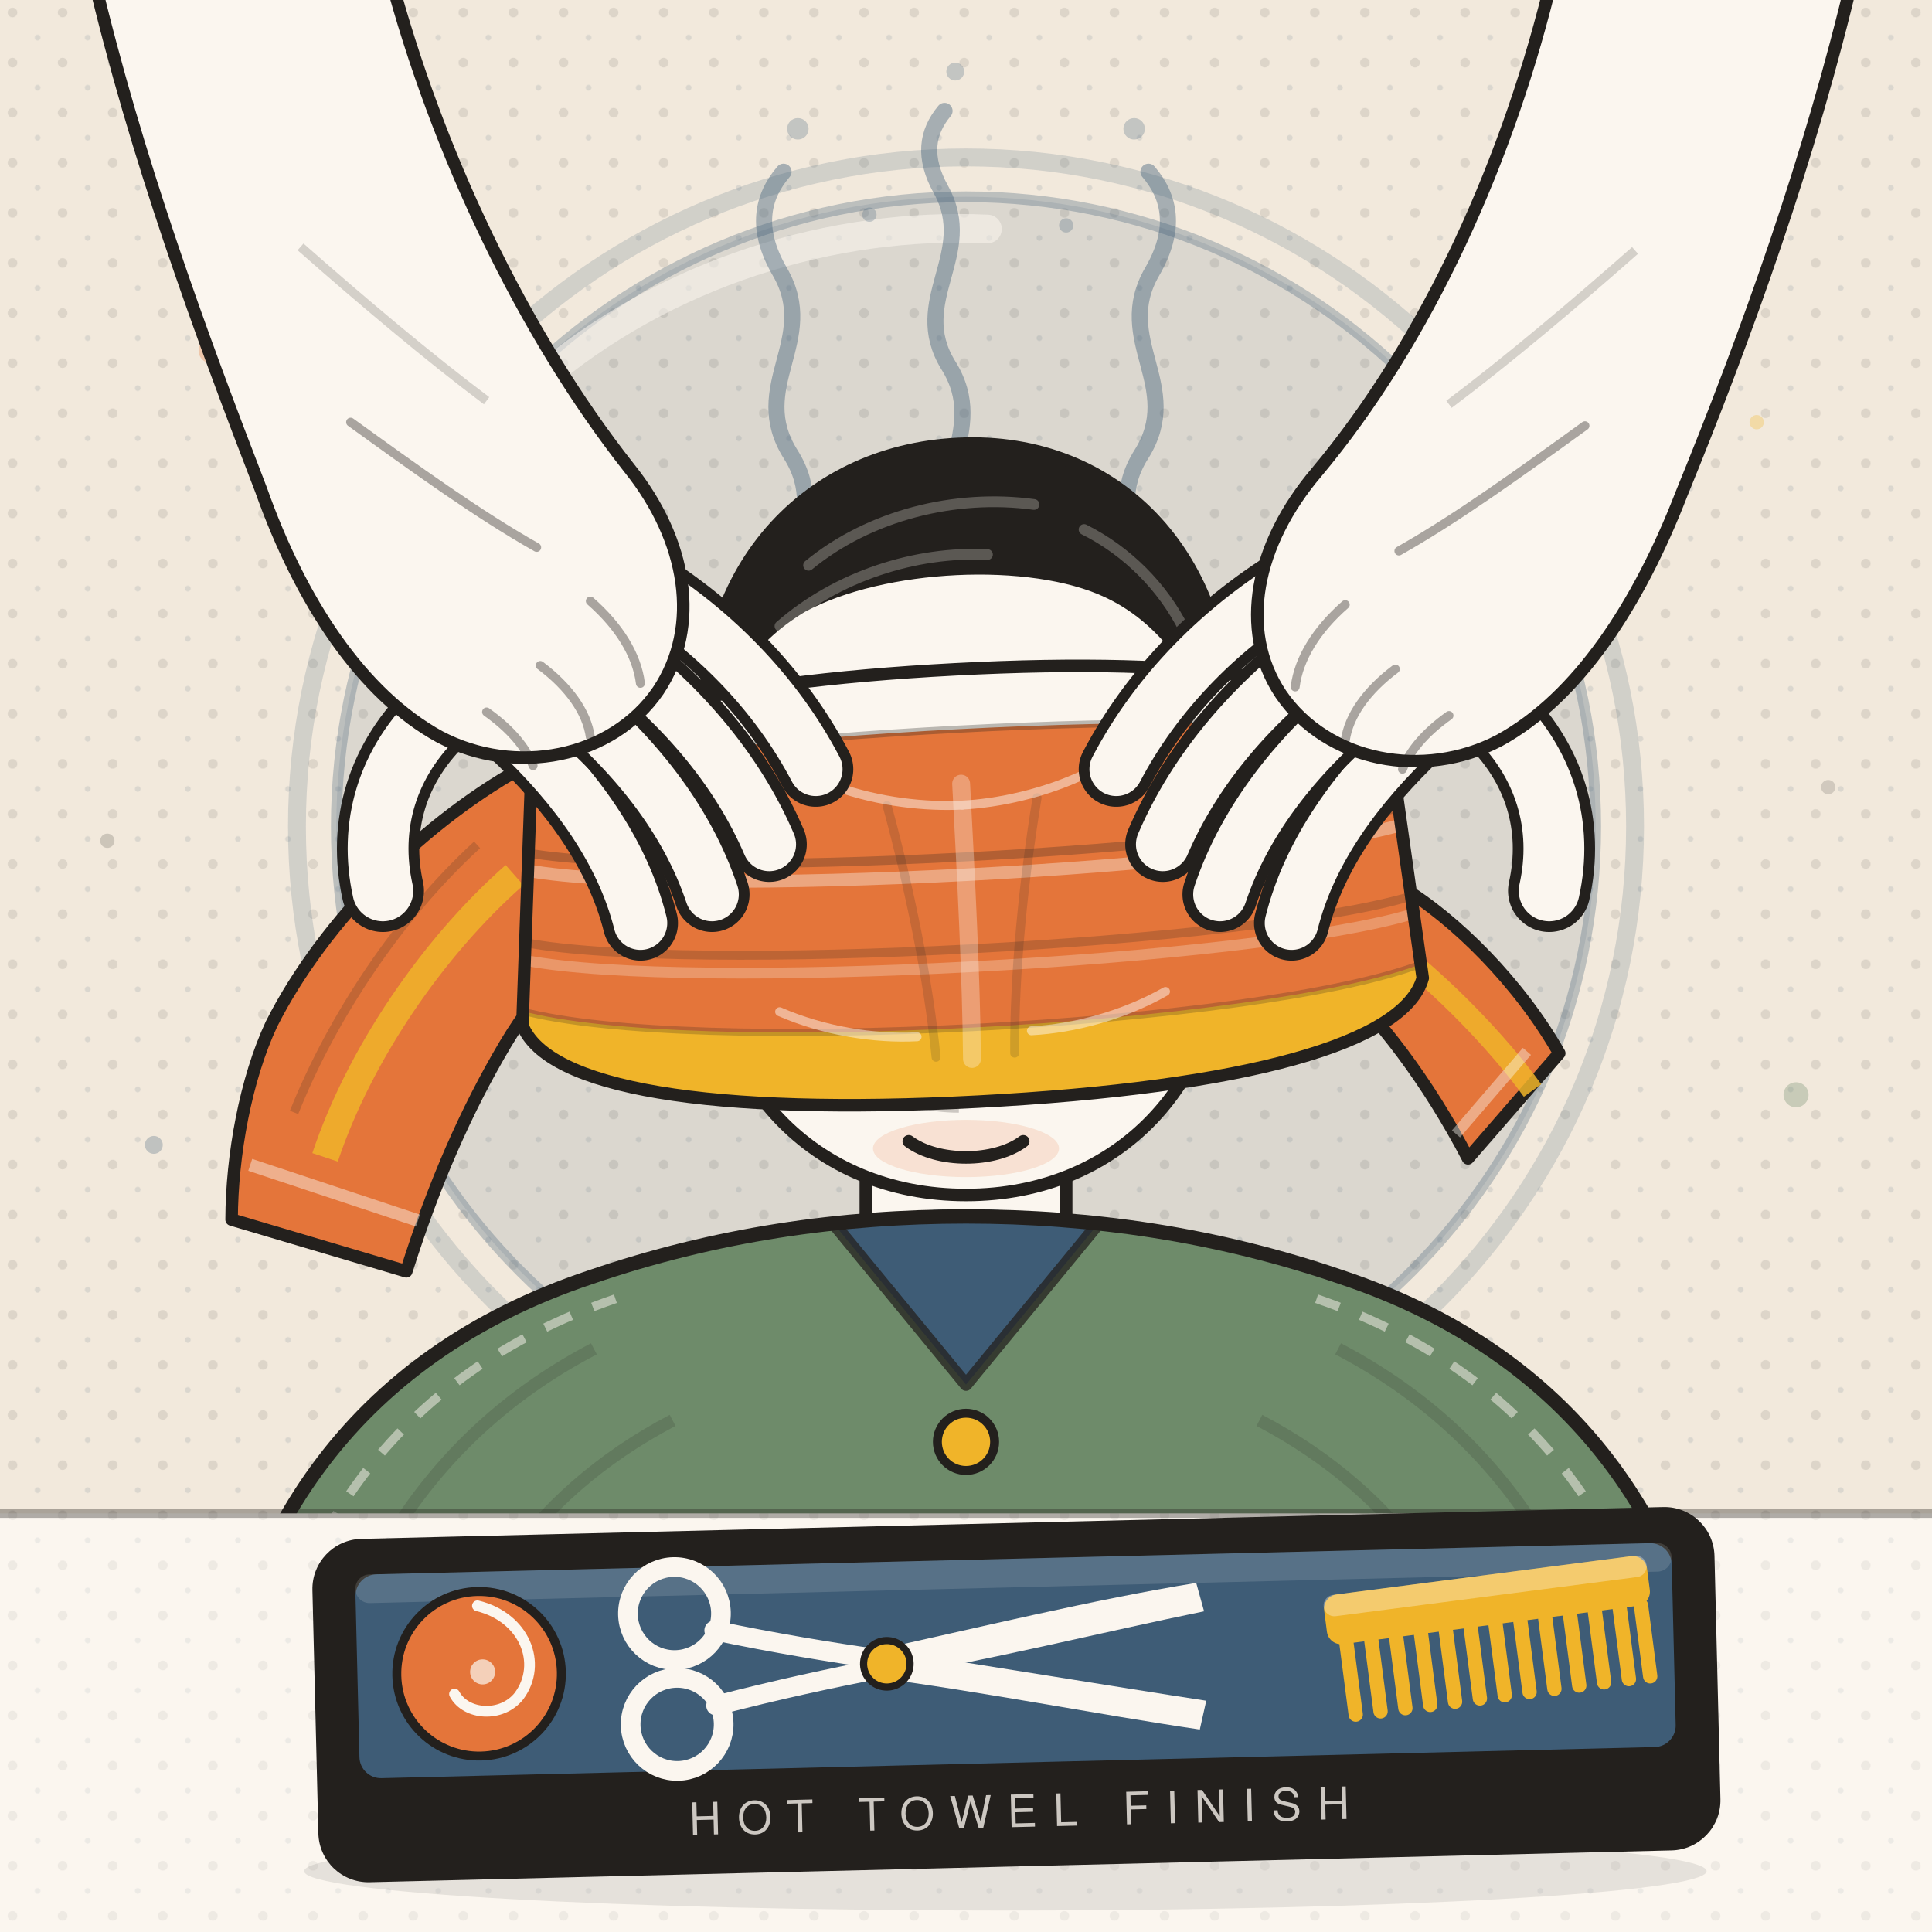
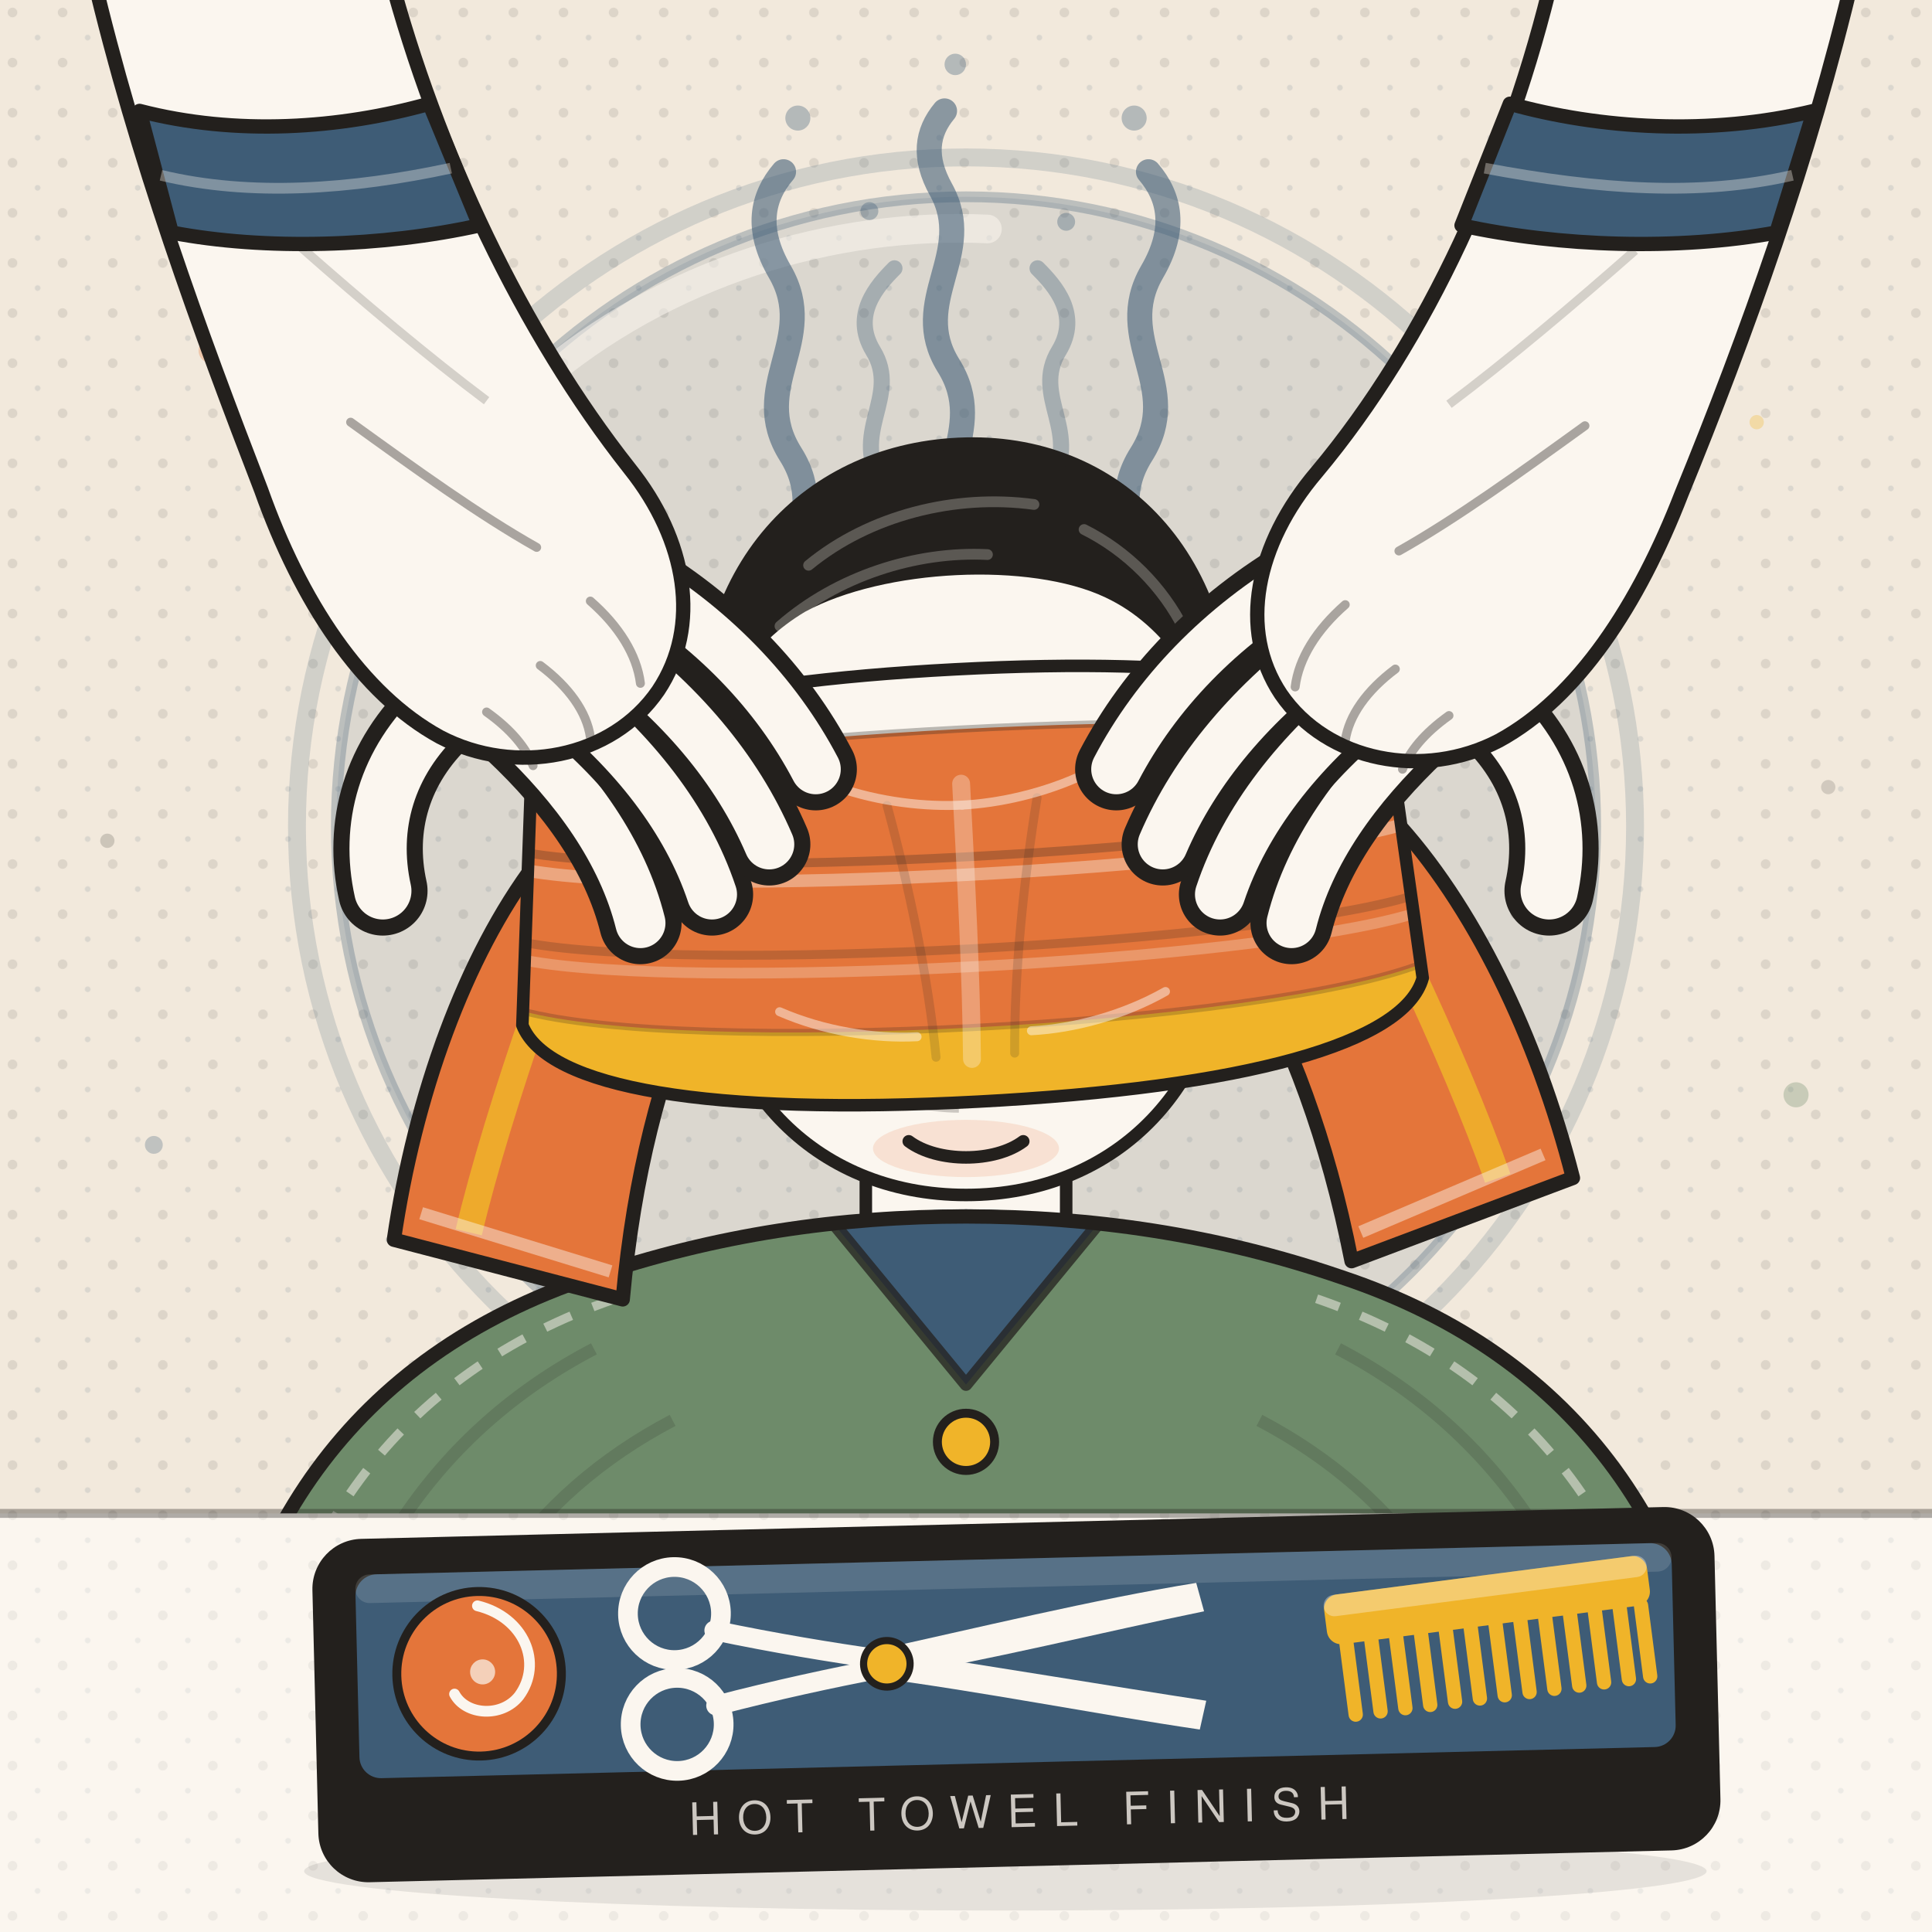
<svg xmlns="http://www.w3.org/2000/svg" viewBox="0 0 1080 1080">
  <defs>
    <pattern id="riso" width="28" height="28" patternUnits="userSpaceOnUse">
      <circle cx="7" cy="7" r="2.7" fill="#23201D" opacity="0.10" />
      <circle cx="21" cy="21" r="1.6" fill="#3E5C76" opacity="0.13" />
    </pattern>
  </defs>
  <rect x="0" y="0" width="1080" height="1080" fill="#F2E9DC" />
  <rect x="0" y="0" width="1080" height="1080" fill="url(#riso)" />
  <circle cx="540" cy="462" r="352" fill="#3E5C76" opacity="0.13" />
  <circle cx="540" cy="462" r="352" fill="none" stroke="#3E5C76" stroke-width="6" opacity="0.30" />
  <circle cx="540" cy="462" r="374" fill="none" stroke="#3E5C76" stroke-width="10" opacity="0.18" />
  <path d="M 300 214 C 372 152 466 124 552 128" fill="none" stroke="#FBF6EF" stroke-width="16" stroke-linecap="round" opacity="0.55" />
  <circle cx="118" cy="196" r="7" fill="#E4753A" opacity="0.30" />
  <circle cx="152" cy="248" r="4" fill="#E4753A" opacity="0.24" />
  <circle cx="944" cy="176" r="6" fill="#F0B429" opacity="0.40" />
  <circle cx="982" cy="236" r="4" fill="#F0B429" opacity="0.30" />
  <circle cx="86" cy="640" r="5" fill="#3E5C76" opacity="0.28" />
  <circle cx="1004" cy="612" r="7" fill="#6E8B6A" opacity="0.32" />
  <circle cx="60" cy="470" r="4" fill="#23201D" opacity="0.18" />
  <circle cx="1022" cy="440" r="4" fill="#23201D" opacity="0.16" />
-   <g fill="none" stroke="#3E5C76" stroke-width="9" stroke-linecap="round" opacity="0.42">
+   <g fill="none" stroke="#3E5C76" stroke-width="14" stroke-linecap="round" opacity="0.58">
    <path d="M 452 356 C 426 318 466 292 442 254 C 418 216 458 190 436 152 C 422 128 426 110 438 96" />
    <path d="M 540 306 C 514 268 554 242 530 204 C 508 168 546 142 526 106 C 516 88 518 74 528 62" />
    <path d="M 628 356 C 654 318 614 292 638 254 C 662 216 622 190 644 152 C 658 128 654 110 642 96" />
  </g>
-   <g fill="#3E5C76" opacity="0.26">
-     <circle cx="446" cy="72" r="6" />
-     <circle cx="534" cy="40" r="5" />
-     <circle cx="634" cy="72" r="6" />
-     <circle cx="486" cy="120" r="4" />
-     <circle cx="596" cy="126" r="4" />
+   <g fill="none" stroke="#3E5C76" stroke-width="9" stroke-linecap="round" opacity="0.34">
+     <path d="M 494 272 C 474 242 504 222 488 196 C 476 176 490 160 500 150" />
+     <path d="M 586 272 C 606 242 576 222 592 196 C 604 176 590 160 580 150" />
+   </g>
+   <g fill="#3E5C76" opacity="0.34">
+     <circle cx="446" cy="66" r="7" />
+     <circle cx="534" cy="36" r="6" />
+     <circle cx="634" cy="66" r="7" />
+     <circle cx="486" cy="118" r="5" />
+     <circle cx="596" cy="124" r="5" />
  </g>
  <path d="M 484 596 L 484 700 C 500 718 580 718 596 700 L 596 596 Z" fill="#FBF6EF" stroke="#23201D" stroke-width="7" stroke-linejoin="round" />
  <path d="M 486 640 C 512 664 566 664 594 642" fill="none" stroke="#23201D" stroke-width="5" opacity="0.28" />
  <path d="M 116 1004 C 126 860 198 758 330 714 C 400 690 470 680 540 680 C 610 680 680 690 750 714 C 882 758 954 860 964 1004 Z" fill="#6E8B6A" />
  <g fill="none" stroke="#23201D" stroke-width="7" opacity="0.16">
    <path d="M 172 990 C 190 880 244 800 332 754" />
    <path d="M 232 1004 C 248 906 296 836 376 794" />
    <path d="M 908 990 C 890 880 836 800 748 754" />
    <path d="M 848 1004 C 832 906 784 836 704 794" />
  </g>
  <path d="M 140 998 C 154 862 222 768 344 726" fill="none" stroke="#FBF6EF" stroke-width="5" stroke-dasharray="16 13" opacity="0.5" />
  <path d="M 940 998 C 926 862 858 768 736 726" fill="none" stroke="#FBF6EF" stroke-width="5" stroke-dasharray="16 13" opacity="0.5" />
  <path d="M 466 684 L 540 774 L 614 684 C 590 678 562 676 540 676 C 518 676 490 678 466 684 Z" fill="#3E5C76" />
  <path d="M 466 684 L 540 774 L 614 684" fill="none" stroke="#23201D" stroke-width="7" stroke-linejoin="round" opacity="0.75" />
  <circle cx="540" cy="806" r="16" fill="#F0B429" stroke="#23201D" stroke-width="5" />
  <path d="M 116 1004 C 126 860 198 758 330 714 C 400 690 470 680 540 680 C 610 680 680 690 750 714 C 882 758 954 860 964 1004" fill="none" stroke="#23201D" stroke-width="8" stroke-linejoin="round" />
  <path d="M 396 446 C 396 342 460 268 540 268 C 620 268 684 342 684 446 L 684 520 C 684 604 626 668 540 668 C 454 668 396 604 396 520 Z" fill="#FBF6EF" stroke="#23201D" stroke-width="7" />
  <ellipse cx="540" cy="642" rx="52" ry="16" fill="#E4753A" opacity="0.16" />
  <path d="M 508 638 C 524 650 556 650 572 638" fill="none" stroke="#23201D" stroke-width="7" stroke-linecap="round" />
  <path d="M 486 606 C 502 616 520 620 536 620" fill="none" stroke="#23201D" stroke-width="4" opacity="0.22" />
  <path d="M 394 424 C 386 318 452 250 540 248 C 628 246 694 316 686 424 C 672 384 652 350 618 334 C 576 314 494 318 450 342 C 420 360 404 386 394 424 Z" fill="#23201D" />
  <g fill="none" stroke="#FBF6EF" stroke-width="6" stroke-linecap="round" opacity="0.26">
    <path d="M 452 316 C 486 288 534 276 578 282" />
    <path d="M 436 350 C 468 322 512 308 552 310" />
    <path d="M 606 296 C 630 308 650 328 662 352" />
  </g>
  <path d="M 394 424 C 386 318 452 250 540 248 C 628 246 694 316 686 424" fill="none" stroke="#23201D" stroke-width="7" stroke-linecap="round" />
  <g transform="rotate(-3 540 490)">
-     <path d="M 300 414 C 240 442 180 496 148 552 C 132 582 122 624 120 660 L 216 694 C 234 646 254 606 278 570 C 290 552 296 548 300 540 Z" fill="#E4753A" stroke="#23201D" stroke-width="7" stroke-linejoin="round" />
-     <path d="M 288 476 C 240 514 196 572 174 628" fill="none" stroke="#F0B429" stroke-width="15" opacity="0.85" />
-     <path d="M 268 458 C 222 496 182 550 158 602" fill="none" stroke="#23201D" stroke-width="5" opacity="0.18" />
-     <path d="M 132 630 L 224 666" fill="none" stroke="#FBF6EF" stroke-width="7" opacity="0.45" />
-     <path d="M 782 508 C 812 528 846 566 866 606 L 812 662 C 792 618 766 580 742 556 Z" fill="#E4753A" stroke="#23201D" stroke-width="7" stroke-linejoin="round" />
-     <path d="M 776 542 C 802 564 832 598 850 626" fill="none" stroke="#F0B429" stroke-width="12" opacity="0.85" />
-     <path d="M 848 604 L 806 648" fill="none" stroke="#FBF6EF" stroke-width="6" opacity="0.42" />
+     <path d="M 300 470 C 258 520 226 596 210 676 L 336 716 C 346 646 364 592 386 546 Z" fill="#E4753A" stroke="#23201D" stroke-width="8" stroke-linejoin="round" />
+     <path d="M 296 552 C 278 596 262 640 252 674" fill="none" stroke="#F0B429" stroke-width="15" opacity="0.85" />
+     <path d="M 226 662 L 330 700" fill="none" stroke="#FBF6EF" stroke-width="7" opacity="0.45" />
+     <path d="M 780 470 C 822 520 854 596 870 676 L 744 716 C 734 646 716 592 694 546 Z" fill="#E4753A" stroke="#23201D" stroke-width="8" stroke-linejoin="round" />
+     <path d="M 784 552 C 802 596 818 640 828 674" fill="none" stroke="#F0B429" stroke-width="15" opacity="0.85" />
+     <path d="M 854 662 L 750 700" fill="none" stroke="#FBF6EF" stroke-width="7" opacity="0.45" />
    <path d="M 300 424 C 316 392 400 374 540 374 C 680 374 764 392 780 424 L 792 560 C 780 596 690 616 540 616 C 390 616 300 596 288 560 Z" fill="#E4753A" />
    <path d="M 288 552 C 380 582 700 582 792 552 L 792 560 C 780 596 690 616 540 616 C 390 616 300 596 288 560 Z" fill="#F0B429" />
    <path d="M 288 552 C 380 582 700 582 792 552" fill="none" stroke="#23201D" stroke-width="4" opacity="0.22" />
    <path d="M 300 424 C 316 392 400 374 540 374 C 680 374 764 392 780 424 C 700 402 380 402 300 424 Z" fill="#FBF6EF" />
    <path d="M 300 424 C 380 402 700 402 780 424" fill="none" stroke="#23201D" stroke-width="4" opacity="0.30" />
    <path d="M 296 464 C 384 484 696 484 784 464" fill="none" stroke="#23201D" stroke-width="5" opacity="0.26" />
    <path d="M 296 474 C 384 494 696 494 784 474" fill="none" stroke="#FBF6EF" stroke-width="7" opacity="0.38" />
    <path d="M 292 514 C 382 536 698 536 788 514" fill="none" stroke="#23201D" stroke-width="5" opacity="0.20" />
    <path d="M 292 524 C 382 546 698 546 788 524" fill="none" stroke="#FBF6EF" stroke-width="6" opacity="0.26" />
    <g fill="none" stroke="#23201D" stroke-width="5" stroke-linecap="round" opacity="0.20">
      <path d="M 336 434 C 330 448 330 458 334 468" />
      <path d="M 366 484 C 362 498 362 508 366 518" />
      <path d="M 744 434 C 750 448 750 458 746 468" />
      <path d="M 714 484 C 718 498 718 508 714 518" />
    </g>
    <path d="M 540 438 C 540 492 540 546 538 592" fill="none" stroke="#FBF6EF" stroke-width="10" stroke-linecap="round" opacity="0.32" />
    <g fill="none" stroke="#23201D" stroke-width="5" stroke-linecap="round" opacity="0.16">
      <path d="M 498 448 C 508 494 516 546 518 590" />
      <path d="M 582 448 C 572 494 564 546 562 590" />
    </g>
    <g fill="none" stroke="#FBF6EF" stroke-width="5" stroke-linecap="round" opacity="0.5">
      <path d="M 470 436 C 494 446 520 450 540 450" />
      <path d="M 610 436 C 586 446 560 450 540 450" />
      <path d="M 432 560 C 456 572 484 578 508 578" />
      <path d="M 648 560 C 624 572 596 578 572 578" />
    </g>
    <path d="M 300 424 C 316 392 400 374 540 374 C 680 374 764 392 780 424 L 792 560 C 780 596 690 616 540 616 C 390 616 300 596 288 560 Z" fill="none" stroke="#23201D" stroke-width="7" stroke-linejoin="round" />
  </g>
  <g stroke-linecap="round" fill="none">
-     <path d="M 288 408 C 322 440 348 476 358 516" stroke="#23201D" stroke-width="42" />
-     <path d="M 288 408 C 322 440 348 476 358 516" stroke="#FBF6EF" stroke-width="30" />
-     <path d="M 314 388 C 354 420 384 458 398 500" stroke="#23201D" stroke-width="42" />
-     <path d="M 314 388 C 354 420 384 458 398 500" stroke="#FBF6EF" stroke-width="30" />
-     <path d="M 336 360 C 380 392 412 430 430 472" stroke="#23201D" stroke-width="42" />
-     <path d="M 336 360 C 380 392 412 430 430 472" stroke="#FBF6EF" stroke-width="30" />
-     <path d="M 350 322 C 398 350 434 388 456 430" stroke="#23201D" stroke-width="42" />
-     <path d="M 350 322 C 398 350 434 388 456 430" stroke="#FBF6EF" stroke-width="30" />
-     <path d="M 246 398 C 216 426 206 462 214 498" stroke="#23201D" stroke-width="46" />
-     <path d="M 246 398 C 216 426 206 462 214 498" stroke="#FBF6EF" stroke-width="34" />
+     <path d="M 288 408 C 322 440 348 476 358 516" stroke="#23201D" stroke-width="46" />
+     <path d="M 288 408 C 322 440 348 476 358 516" stroke="#FBF6EF" stroke-width="28" />
+     <path d="M 314 388 C 354 420 384 458 398 500" stroke="#23201D" stroke-width="46" />
+     <path d="M 314 388 C 354 420 384 458 398 500" stroke="#FBF6EF" stroke-width="28" />
+     <path d="M 336 360 C 380 392 412 430 430 472" stroke="#23201D" stroke-width="46" />
+     <path d="M 336 360 C 380 392 412 430 430 472" stroke="#FBF6EF" stroke-width="28" />
+     <path d="M 350 322 C 398 350 434 388 456 430" stroke="#23201D" stroke-width="46" />
+     <path d="M 350 322 C 398 350 434 388 456 430" stroke="#FBF6EF" stroke-width="28" />
+     <path d="M 246 398 C 216 426 206 462 214 498" stroke="#23201D" stroke-width="50" />
+     <path d="M 246 398 C 216 426 206 462 214 498" stroke="#FBF6EF" stroke-width="32" />
  </g>
-   <path d="M 52 -14 L 218 -14 C 244 84 292 186 352 262 C 384 302 392 350 368 386 C 342 424 288 434 246 412 C 202 388 168 336 146 274 C 112 186 76 88 52 -14 Z" fill="#FBF6EF" stroke="#23201D" stroke-width="7" stroke-linejoin="round" />
+   <path d="M 52 -14 L 218 -14 C 244 84 292 186 352 262 C 384 302 392 350 368 386 C 342 424 288 434 246 412 C 202 388 168 336 146 274 C 112 186 76 88 52 -14 Z" fill="#FBF6EF" stroke="#23201D" stroke-width="8" stroke-linejoin="round" />
+   <path d="M 78 62 C 132 76 190 72 240 58 L 268 126 C 214 138 148 140 96 130 Z" fill="#3E5C76" stroke="#23201D" stroke-width="8" stroke-linejoin="round" />
+   <path d="M 90 98 C 140 110 196 106 252 94" fill="none" stroke="#FBF6EF" stroke-width="6" opacity="0.35" />
  <g fill="none" stroke="#23201D" stroke-width="5" stroke-linecap="round" opacity="0.38">
    <path d="M 330 336 C 346 350 356 366 358 382" />
    <path d="M 302 372 C 318 384 328 398 330 412" />
    <path d="M 272 398 C 286 408 294 418 298 428" />
    <path d="M 196 236 C 232 262 268 288 300 306" />
  </g>
  <path d="M 168 138 C 202 168 240 200 272 224" fill="none" stroke="#23201D" stroke-width="5" opacity="0.18" />
  <g stroke-linecap="round" fill="none">
-     <path d="M 792 408 C 758 440 732 476 722 516" stroke="#23201D" stroke-width="42" />
-     <path d="M 792 408 C 758 440 732 476 722 516" stroke="#FBF6EF" stroke-width="30" />
-     <path d="M 766 388 C 726 420 696 458 682 500" stroke="#23201D" stroke-width="42" />
-     <path d="M 766 388 C 726 420 696 458 682 500" stroke="#FBF6EF" stroke-width="30" />
-     <path d="M 744 360 C 700 392 668 430 650 472" stroke="#23201D" stroke-width="42" />
-     <path d="M 744 360 C 700 392 668 430 650 472" stroke="#FBF6EF" stroke-width="30" />
-     <path d="M 730 322 C 682 350 646 388 624 430" stroke="#23201D" stroke-width="42" />
-     <path d="M 730 322 C 682 350 646 388 624 430" stroke="#FBF6EF" stroke-width="30" />
-     <path d="M 834 398 C 864 426 874 462 866 498" stroke="#23201D" stroke-width="46" />
-     <path d="M 834 398 C 864 426 874 462 866 498" stroke="#FBF6EF" stroke-width="34" />
+     <path d="M 792 408 C 758 440 732 476 722 516" stroke="#23201D" stroke-width="46" />
+     <path d="M 792 408 C 758 440 732 476 722 516" stroke="#FBF6EF" stroke-width="28" />
+     <path d="M 766 388 C 726 420 696 458 682 500" stroke="#23201D" stroke-width="46" />
+     <path d="M 766 388 C 726 420 696 458 682 500" stroke="#FBF6EF" stroke-width="28" />
+     <path d="M 744 360 C 700 392 668 430 650 472" stroke="#23201D" stroke-width="46" />
+     <path d="M 744 360 C 700 392 668 430 650 472" stroke="#FBF6EF" stroke-width="28" />
+     <path d="M 730 322 C 682 350 646 388 624 430" stroke="#23201D" stroke-width="46" />
+     <path d="M 730 322 C 682 350 646 388 624 430" stroke="#FBF6EF" stroke-width="28" />
+     <path d="M 834 398 C 864 426 874 462 866 498" stroke="#23201D" stroke-width="50" />
+     <path d="M 834 398 C 864 426 874 462 866 498" stroke="#FBF6EF" stroke-width="32" />
  </g>
-   <path d="M 1036 -14 L 868 -14 C 844 88 798 190 736 264 C 702 304 692 352 716 388 C 742 426 796 436 838 414 C 882 390 916 338 940 276 C 976 188 1012 88 1036 -14 Z" fill="#FBF6EF" stroke="#23201D" stroke-width="7" stroke-linejoin="round" />
+   <path d="M 1036 -14 L 868 -14 C 844 88 798 190 736 264 C 702 304 692 352 716 388 C 742 426 796 436 838 414 C 882 390 916 338 940 276 C 976 188 1012 88 1036 -14 Z" fill="#FBF6EF" stroke="#23201D" stroke-width="8" stroke-linejoin="round" />
+   <path d="M 1014 62 C 956 76 894 72 844 58 L 817 126 C 872 138 938 140 993 130 Z" fill="#3E5C76" stroke="#23201D" stroke-width="8" stroke-linejoin="round" />
+   <path d="M 1002 98 C 950 110 894 106 830 94" fill="none" stroke="#FBF6EF" stroke-width="6" opacity="0.35" />
  <g fill="none" stroke="#23201D" stroke-width="5" stroke-linecap="round" opacity="0.38">
    <path d="M 752 338 C 736 352 726 368 724 384" />
    <path d="M 780 374 C 764 386 754 400 752 414" />
    <path d="M 810 400 C 796 410 788 420 784 430" />
    <path d="M 886 238 C 850 264 814 290 782 308" />
  </g>
  <path d="M 914 140 C 880 170 842 202 810 226" fill="none" stroke="#23201D" stroke-width="5" opacity="0.18" />
  <rect x="0" y="846" width="1080" height="234" fill="#FBF6EF" />
  <rect x="0" y="846" width="1080" height="234" fill="url(#riso)" opacity="0.6" />
  <path d="M 0 846 L 1080 846" fill="none" stroke="#23201D" stroke-width="5" opacity="0.35" />
  <ellipse cx="562" cy="1046" rx="392" ry="22" fill="#23201D" opacity="0.10" />
  <g transform="rotate(-1.4 540 940)">
    <rect x="176" y="852" width="784" height="192" rx="28" fill="#23201D" />
    <rect x="200" y="872" width="736" height="114" rx="12" fill="#3E5C76" />
    <rect x="200" y="872" width="736" height="16" rx="8" fill="#FBF6EF" opacity="0.14" />
    <circle cx="268" cy="929" r="46" fill="#E4753A" stroke="#23201D" stroke-width="5" />
    <path d="M 268 891 C 294 898 304 924 290 942 C 280 954 260 952 254 940" fill="none" stroke="#FBF6EF" stroke-width="6" stroke-linecap="round" />
    <circle cx="270" cy="928" r="7" fill="#FBF6EF" opacity="0.7" />
    <g fill="none" stroke="#FBF6EF" stroke-linecap="round">
      <circle cx="378" cy="898" r="26" stroke-width="11" />
      <circle cx="378" cy="960" r="26" stroke-width="11" />
      <path d="M 400 908 C 434 916 466 922 490 926" stroke-width="11" />
      <path d="M 400 950 C 434 942 466 936 490 932" stroke-width="11" />
    </g>
    <path d="M 488 920 C 556 932 618 944 674 954 L 670 970 C 612 960 550 946 486 936 Z" fill="#FBF6EF" />
    <path d="M 486 922 C 548 910 612 896 670 888 L 674 904 C 618 914 556 928 488 938 Z" fill="#FBF6EF" />
    <circle cx="496" cy="929" r="13" fill="#F0B429" stroke="#23201D" stroke-width="4" />
    <g transform="rotate(-6 830 928)">
      <rect x="744" y="888" width="182" height="28" rx="8" fill="#F0B429" />
      <g fill="#F0B429">
        <rect x="750" y="912" width="8" height="48" rx="4" />
        <rect x="764" y="912" width="8" height="48" rx="4" />
        <rect x="778" y="912" width="8" height="48" rx="4" />
        <rect x="792" y="912" width="8" height="48" rx="4" />
        <rect x="806" y="912" width="8" height="48" rx="4" />
        <rect x="820" y="912" width="8" height="48" rx="4" />
        <rect x="834" y="912" width="8" height="48" rx="4" />
        <rect x="848" y="912" width="8" height="48" rx="4" />
        <rect x="862" y="912" width="8" height="48" rx="4" />
        <rect x="876" y="912" width="8" height="48" rx="4" />
        <rect x="890" y="912" width="8" height="48" rx="4" />
        <rect x="904" y="912" width="8" height="48" rx="4" />
        <rect x="916" y="912" width="8" height="48" rx="4" />
      </g>
      <rect x="744" y="888" width="182" height="12" rx="6" fill="#FBF6EF" opacity="0.35" />
    </g>
    <text x="568" y="1022" font-family="Helvetica, Arial, sans-serif" font-size="25" letter-spacing="9" text-anchor="middle" fill="#FBF6EF" opacity="0.78">HOT TOWEL FINISH</text>
  </g>
</svg>
